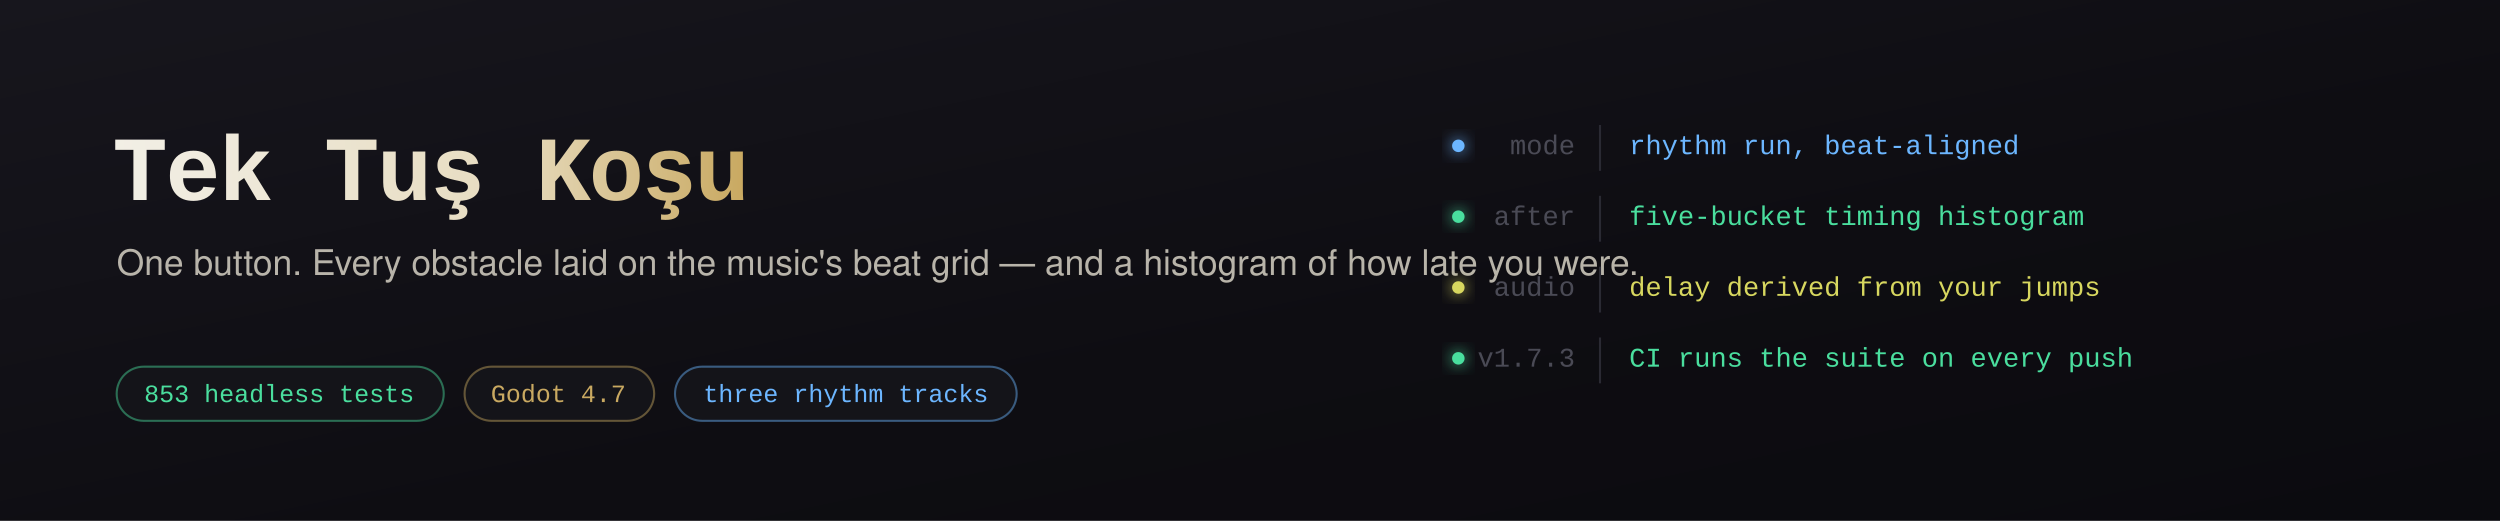
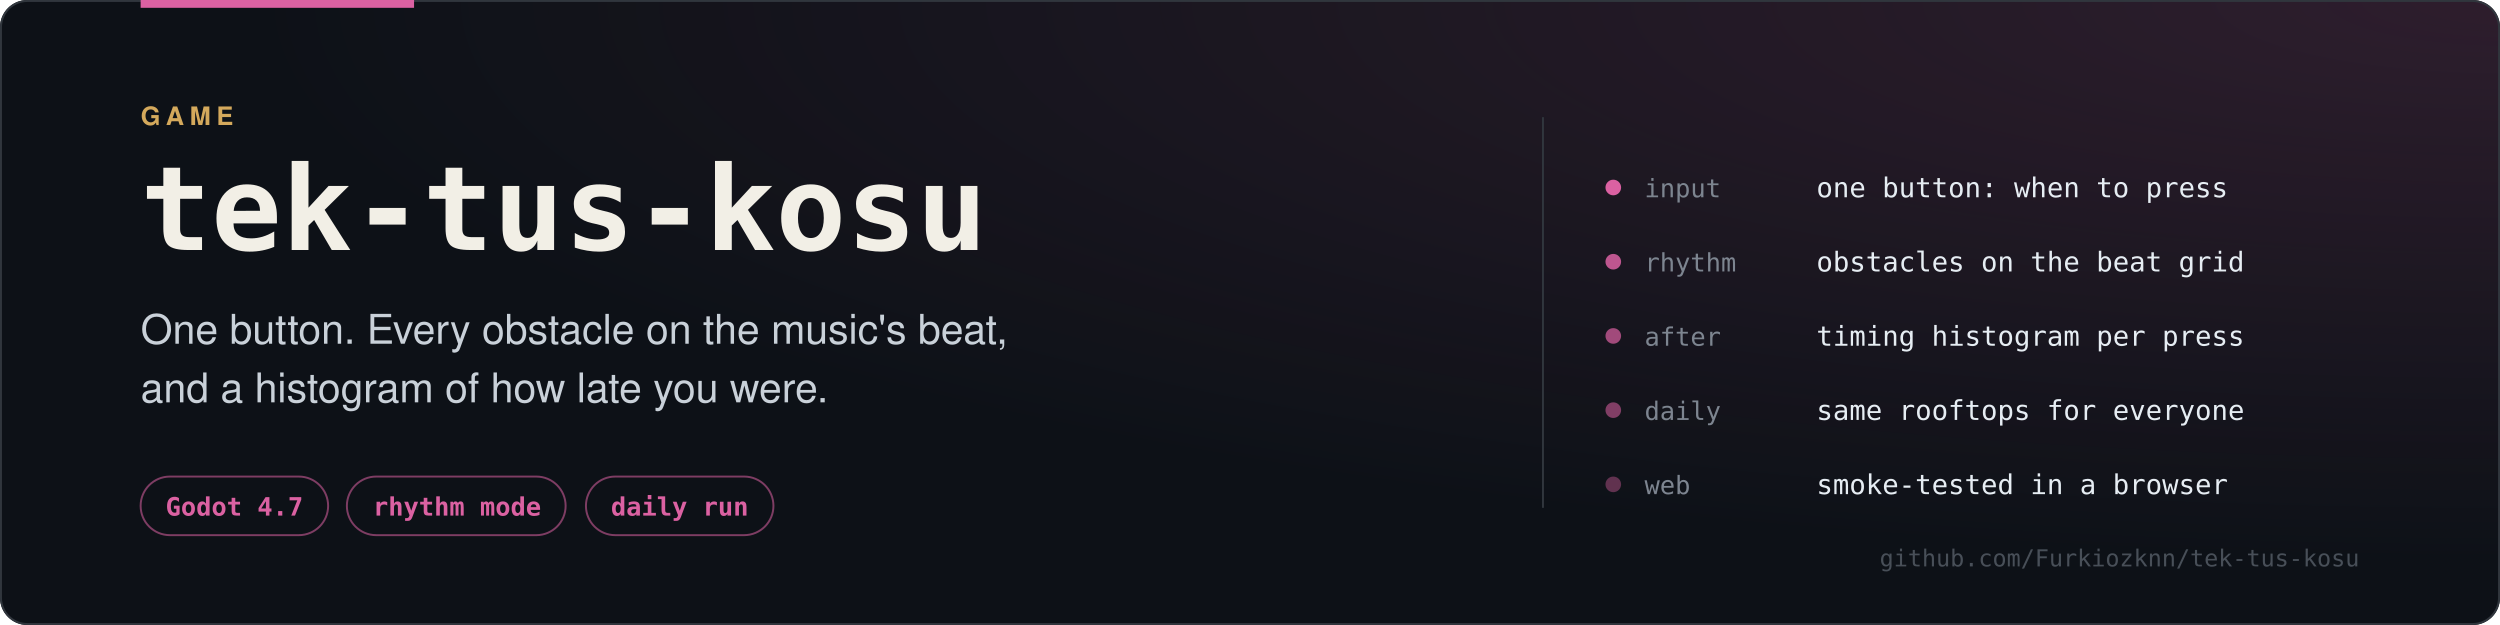
- <svg xmlns="http://www.w3.org/2000/svg" viewBox="0 0 1200 250" width="1200" height="250" role="img" aria-label="Tek Tus Kosu - one-button endless rooftop runner in Godot 4 with a beat-aligned rhythm mode">
+ <svg xmlns="http://www.w3.org/2000/svg" width="1280" height="320" viewBox="0 0 1280 320" role="img" aria-labelledby="t d">
  <defs>
-     <linearGradient id="bg" x1="0%" y1="0%" x2="100%" y2="100%">
-       <stop offset="0%" stop-color="#17161d" />
-       <stop offset="58%" stop-color="#0e0d12" />
-       <stop offset="100%" stop-color="#0b0b0f" />
-     </linearGradient>
-     <linearGradient id="name" x1="0%" y1="0%" x2="100%" y2="0%">
-       <stop offset="0%" stop-color="#f2efe6" />
-       <stop offset="62%" stop-color="#e7dcc0" />
-       <stop offset="100%" stop-color="#c9a961" />
-     </linearGradient>
-     <linearGradient id="hair" x1="0%" y1="0%" x2="100%" y2="0%">
-       <stop offset="0%" stop-color="#c9a961" stop-opacity="0.5" />
-       <stop offset="100%" stop-color="#c9a961" stop-opacity="0" />
-     </linearGradient>
-     <filter id="glow" x="-80%" y="-80%" width="260%" height="260%">
-       <feGaussianBlur stdDeviation="3.5" result="b" />
-       <feMerge>
-         <feMergeNode in="b" />
-         <feMergeNode in="SourceGraphic" />
-       </feMerge>
-     </filter>
+     <radialGradient id="g" cx="1" cy="0" r="0.9">
+       <stop offset="0" stop-color="#db61a2" stop-opacity=".16" />
+       <stop offset="1" stop-color="#db61a2" stop-opacity="0" />
+     </radialGradient>
+     <style>.u{font:700 13px/1 -apple-system,BlinkMacSystemFont,'Segoe UI',Helvetica,Arial,'DejaVu Sans',sans-serif;letter-spacing:.22em;fill:#d4a95c}.n{font:700 60px/1 ui-monospace,SFMono-Regular,'SF Mono',Menlo,Consolas,'DejaVu Sans Mono',monospace;fill:#f2efe6}
+ .p{font:400 21px/1 -apple-system,BlinkMacSystemFont,'Segoe UI',Helvetica,Arial,'DejaVu Sans',sans-serif;fill:#c9d1d9}.c{fill:none;stroke:#db61a2;stroke-opacity:.55}.ct{font:600 13px/1 ui-monospace,SFMono-Regular,'SF Mono',Menlo,Consolas,'DejaVu Sans Mono',monospace;fill:#db61a2}
+ .k{font:400 13px/1 ui-monospace,SFMono-Regular,'SF Mono',Menlo,Consolas,'DejaVu Sans Mono',monospace;fill:#7d8590}.d{font:500 14px/1 ui-monospace,SFMono-Regular,'SF Mono',Menlo,Consolas,'DejaVu Sans Mono',monospace;fill:#e6edf3}.f{font:400 12px/1 ui-monospace,SFMono-Regular,'SF Mono',Menlo,Consolas,'DejaVu Sans Mono',monospace;fill:#484f58}</style>
  </defs>
-   <rect width="1200" height="250" fill="url(#bg)" />
-   <text x="54" y="96" font-family="'Cascadia Code','JetBrains Mono','SFMono-Regular',Consolas,'Liberation Mono',Menlo,monospace" font-weight="700" font-size="44" fill="url(#name)" letter-spacing="-1">Tek Tuş Koşu</text>
-   <text x="56" y="132" font-family="'Segoe UI',Verdana,Helvetica,sans-serif" font-size="17" fill="#c7c2b6" opacity="0.92">One button. Every obstacle laid on the music's beat grid — and a histogram of how late you were.</text>
-   <line x1="56" y1="152" x2="330" y2="152" stroke="url(#hair)" stroke-width="1.5" />
-   <rect x="56" y="176" width="157" height="26" rx="13" fill="#141419" stroke="#4ade9e" stroke-opacity="0.45" />
-   <text x="134" y="193" text-anchor="middle" font-family="'Cascadia Code','JetBrains Mono','SFMono-Regular',Consolas,'Liberation Mono',Menlo,monospace" font-size="12" fill="#4ade9e">853 headless tests</text>
-   <rect x="223" y="176" width="91" height="26" rx="13" fill="#141419" stroke="#c9a961" stroke-opacity="0.45" />
-   <text x="268" y="193" text-anchor="middle" font-family="'Cascadia Code','JetBrains Mono','SFMono-Regular',Consolas,'Liberation Mono',Menlo,monospace" font-size="12" fill="#c9a961">Godot 4.7</text>
-   <rect x="324" y="176" width="164" height="26" rx="13" fill="#141419" stroke="#6cb6ff" stroke-opacity="0.45" />
-   <text x="406" y="193" text-anchor="middle" font-family="'Cascadia Code','JetBrains Mono','SFMono-Regular',Consolas,'Liberation Mono',Menlo,monospace" font-size="12" fill="#6cb6ff">three rhythm tracks</text>
-   <text x="756" y="74" font-family="'Cascadia Code','JetBrains Mono','SFMono-Regular',Consolas,'Liberation Mono',Menlo,monospace" font-size="13" fill="#4a4a55" text-anchor="end">mode</text>
-   <line x1="768" y1="60" x2="768" y2="82" stroke="#2a2a33" />
-   <text x="782" y="74" font-family="'Cascadia Code','JetBrains Mono','SFMono-Regular',Consolas,'Liberation Mono',Menlo,monospace" font-size="13" fill="#6cb6ff">rhythm run, beat-aligned</text>
-   <circle cx="700" cy="70" r="3" fill="#6cb6ff" filter="url(#glow)" />
-   <text x="756" y="108" font-family="'Cascadia Code','JetBrains Mono','SFMono-Regular',Consolas,'Liberation Mono',Menlo,monospace" font-size="13" fill="#4a4a55" text-anchor="end">after</text>
-   <line x1="768" y1="94" x2="768" y2="116" stroke="#2a2a33" />
-   <text x="782" y="108" font-family="'Cascadia Code','JetBrains Mono','SFMono-Regular',Consolas,'Liberation Mono',Menlo,monospace" font-size="13" fill="#4ade9e">five-bucket timing histogram</text>
-   <circle cx="700" cy="104" r="3" fill="#4ade9e" filter="url(#glow)" />
-   <text x="756" y="142" font-family="'Cascadia Code','JetBrains Mono','SFMono-Regular',Consolas,'Liberation Mono',Menlo,monospace" font-size="13" fill="#4a4a55" text-anchor="end">audio</text>
-   <line x1="768" y1="128" x2="768" y2="150" stroke="#2a2a33" />
-   <text x="782" y="142" font-family="'Cascadia Code','JetBrains Mono','SFMono-Regular',Consolas,'Liberation Mono',Menlo,monospace" font-size="13" fill="#d7d75f">delay derived from your jumps</text>
-   <circle cx="700" cy="138" r="3" fill="#d7d75f" filter="url(#glow)" />
-   <text x="756" y="176" font-family="'Cascadia Code','JetBrains Mono','SFMono-Regular',Consolas,'Liberation Mono',Menlo,monospace" font-size="13" fill="#4a4a55" text-anchor="end">v1.7.3</text>
-   <line x1="768" y1="162" x2="768" y2="184" stroke="#2a2a33" />
-   <text x="782" y="176" font-family="'Cascadia Code','JetBrains Mono','SFMono-Regular',Consolas,'Liberation Mono',Menlo,monospace" font-size="13" fill="#4ade9e">CI runs the suite on every push</text>
-   <circle cx="700" cy="172" r="3" fill="#4ade9e" filter="url(#glow)" />
+   <rect width="1280" height="320" rx="14" fill="#0d1117" />
+   <rect width="1280" height="320" rx="14" fill="url(#g)" />
+   <rect x="0.5" y="0.5" width="1279" height="319" rx="13.5" fill="none" stroke="#30363d" />
+   <rect x="72" y="0" width="140" height="4" fill="#db61a2" />
+   <text x="72" y="64" class="u">GAME</text>
+   <text x="72" y="128" class="n">tek-tus-kosu</text>
+   <text x="72" y="176" class="p">One button. Every obstacle on the music's beat,</text>
+   <text x="72" y="206" class="p">and a histogram of how late you were.</text>
+   <rect x="72" y="244" width="96" height="30" rx="15" class="c" />
+   <text x="120" y="264" class="ct" text-anchor="middle">Godot 4.7</text>
+   <rect x="177.6" y="244" width="112" height="30" rx="15" class="c" />
+   <text x="234" y="264" class="ct" text-anchor="middle">rhythm mode</text>
+   <rect x="300.0" y="244" width="96" height="30" rx="15" class="c" />
+   <text x="348" y="264" class="ct" text-anchor="middle">daily run</text>
+   <line x1="790" y1="60" x2="790" y2="260" stroke="#30363d" />
+   <circle cx="826" cy="96" r="4" fill="#db61a2" opacity="1.00" />
+   <text x="842" y="101" class="k">input</text>
+   <text x="930" y="101" class="d">one button: when to press</text>
+   <circle cx="826" cy="134" r="4" fill="#db61a2" opacity="0.85" />
+   <text x="842" y="139" class="k">rhythm</text>
+   <text x="930" y="139" class="d">obstacles on the beat grid</text>
+   <circle cx="826" cy="172" r="4" fill="#db61a2" opacity="0.70" />
+   <text x="842" y="177" class="k">after</text>
+   <text x="930" y="177" class="d">timing histogram per press</text>
+   <circle cx="826" cy="210" r="4" fill="#db61a2" opacity="0.55" />
+   <text x="842" y="215" class="k">daily</text>
+   <text x="930" y="215" class="d">same rooftops for everyone</text>
+   <circle cx="826" cy="248" r="4" fill="#db61a2" opacity="0.40" />
+   <text x="842" y="253" class="k">web</text>
+   <text x="930" y="253" class="d">smoke-tested in a browser</text>
+   <text x="1208" y="290" class="f" text-anchor="end">github.com/Furkiozknn/tek-tus-kosu</text>
</svg>
